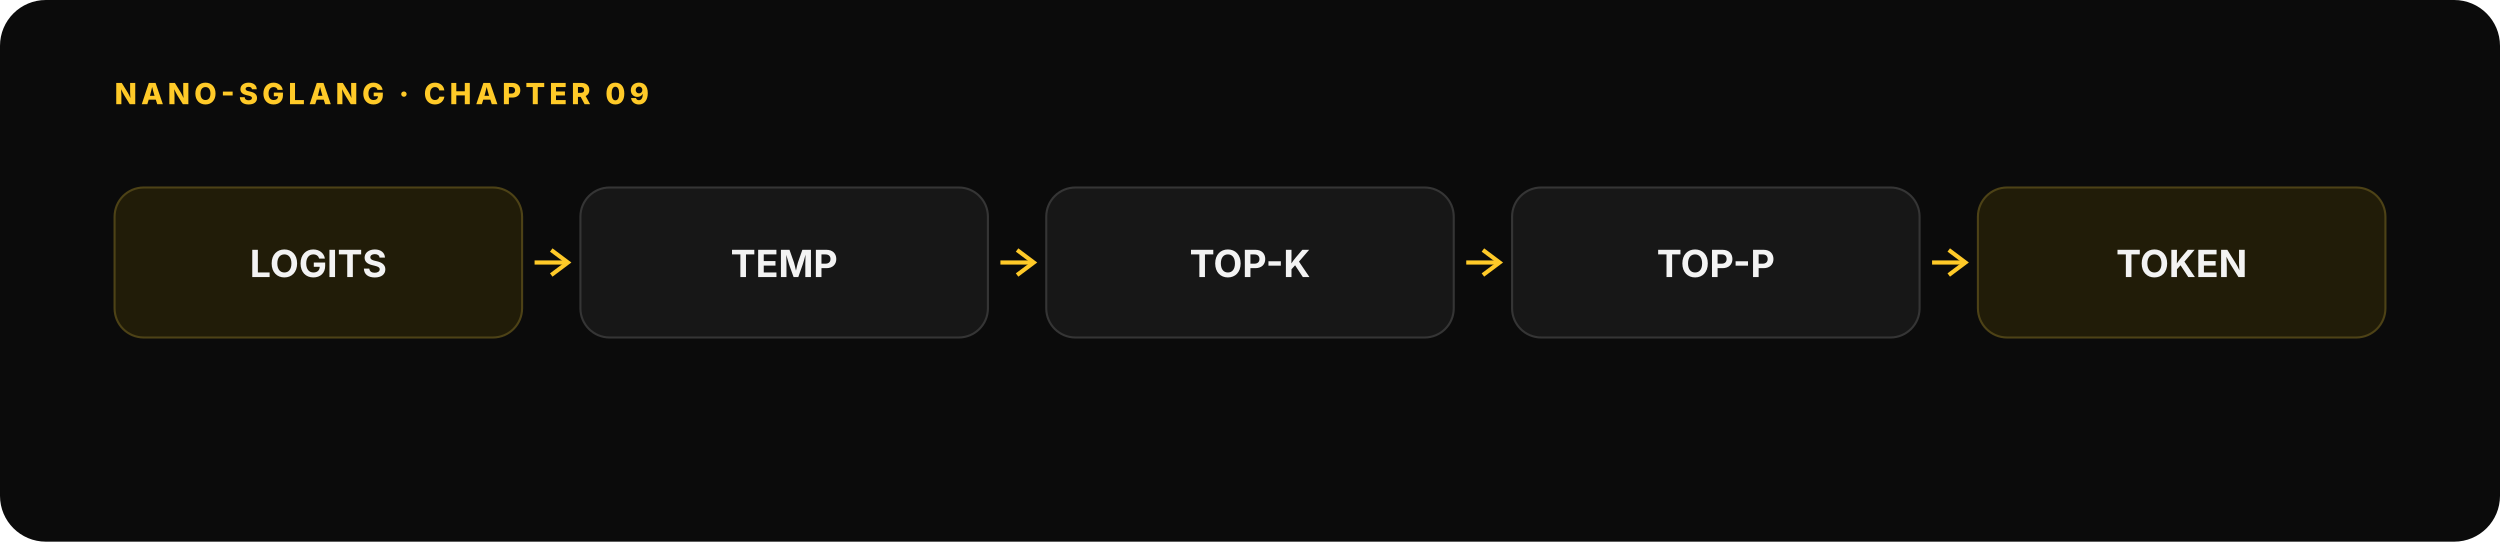
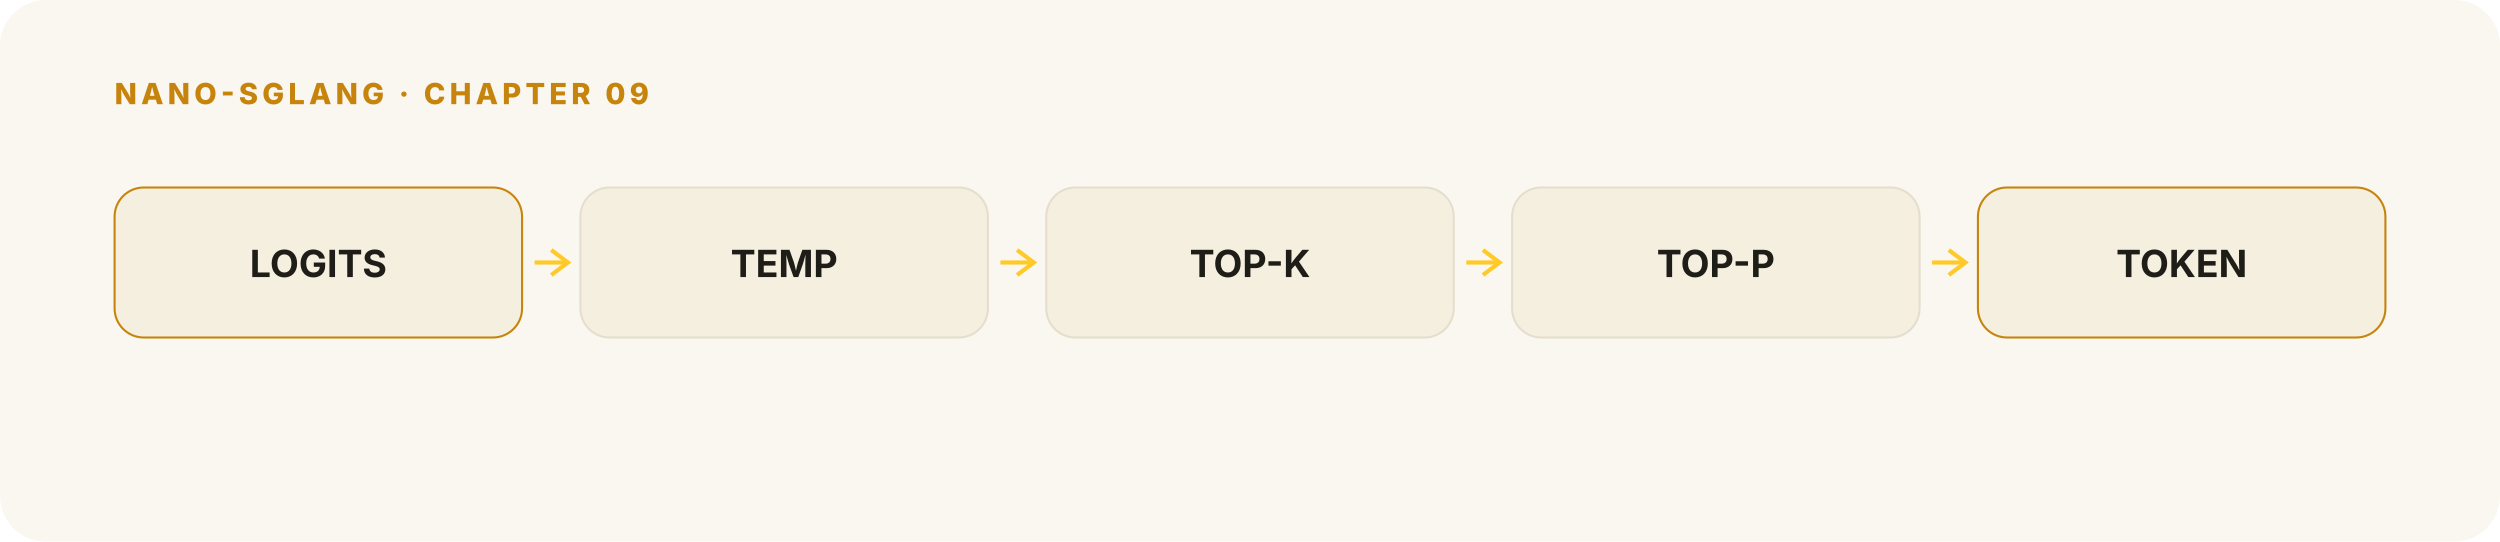
<svg xmlns="http://www.w3.org/2000/svg" viewBox="0 0 1200 260" role="img">
-   <rect width="100%" height="100%" rx="22" fill="#0b0b0b" />
-   <text x="55" y="50" fill="#ffca28" font-size="14" font-family="Inter,Arial,sans-serif" font-weight="800" letter-spacing="2">NANO-SGLANG · CHAPTER 09</text>
-   <rect x="55.0" y="90" width="195.6" height="72" rx="14" fill="#211c08" stroke="#4d4216" />
-   <text x="152.8" y="133" text-anchor="middle" fill="#f3f3f3" font-size="18" font-family="Inter,Arial,sans-serif" font-weight="700">LOGITS</text>
+   <rect width="100%" height="100%" rx="22" fill="#faf7f0" />
+   <text x="55" y="50" fill="#c7840c" font-size="14" font-family="Inter,Arial,sans-serif" font-weight="800" letter-spacing="2">NANO-SGLANG · CHAPTER 09</text>
+   <rect x="55.0" y="90" width="195.6" height="72" rx="14" fill="#f5efe0" stroke="#c7840c" />
+   <text x="152.8" y="133" text-anchor="middle" fill="#1f1d17" font-size="18" font-family="Inter,Arial,sans-serif" font-weight="700">LOGITS</text>
  <path d="M256.6 126 H272.6" stroke="#ffca28" stroke-width="2" />
  <path d="M264.6 120 L272.6 126 L264.6 132" fill="none" stroke="#ffca28" stroke-width="2" />
-   <rect x="278.6" y="90" width="195.6" height="72" rx="14" fill="#171717" stroke="#353535" />
-   <text x="376.4" y="133" text-anchor="middle" fill="#f3f3f3" font-size="18" font-family="Inter,Arial,sans-serif" font-weight="700">TEMP</text>
+   <rect x="278.6" y="90" width="195.6" height="72" rx="14" fill="#f5efe0" stroke="#e5dece" />
+   <text x="376.4" y="133" text-anchor="middle" fill="#1f1d17" font-size="18" font-family="Inter,Arial,sans-serif" font-weight="700">TEMP</text>
  <path d="M480.2 126 H496.2" stroke="#ffca28" stroke-width="2" />
  <path d="M488.2 120 L496.2 126 L488.2 132" fill="none" stroke="#ffca28" stroke-width="2" />
-   <rect x="502.2" y="90" width="195.6" height="72" rx="14" fill="#171717" stroke="#353535" />
-   <text x="600.0" y="133" text-anchor="middle" fill="#f3f3f3" font-size="18" font-family="Inter,Arial,sans-serif" font-weight="700">TOP-K</text>
+   <rect x="502.2" y="90" width="195.6" height="72" rx="14" fill="#f5efe0" stroke="#e5dece" />
+   <text x="600.0" y="133" text-anchor="middle" fill="#1f1d17" font-size="18" font-family="Inter,Arial,sans-serif" font-weight="700">TOP-K</text>
  <path d="M703.8 126 H719.8" stroke="#ffca28" stroke-width="2" />
  <path d="M711.8 120 L719.8 126 L711.8 132" fill="none" stroke="#ffca28" stroke-width="2" />
-   <rect x="725.8" y="90" width="195.6" height="72" rx="14" fill="#171717" stroke="#353535" />
-   <text x="823.6" y="133" text-anchor="middle" fill="#f3f3f3" font-size="18" font-family="Inter,Arial,sans-serif" font-weight="700">TOP-P</text>
+   <rect x="725.8" y="90" width="195.6" height="72" rx="14" fill="#f5efe0" stroke="#e5dece" />
+   <text x="823.6" y="133" text-anchor="middle" fill="#1f1d17" font-size="18" font-family="Inter,Arial,sans-serif" font-weight="700">TOP-P</text>
  <path d="M927.4 126 H943.4" stroke="#ffca28" stroke-width="2" />
  <path d="M935.4 120 L943.4 126 L935.4 132" fill="none" stroke="#ffca28" stroke-width="2" />
-   <rect x="949.4" y="90" width="195.6" height="72" rx="14" fill="#211c08" stroke="#4d4216" />
-   <text x="1047.2" y="133" text-anchor="middle" fill="#f3f3f3" font-size="18" font-family="Inter,Arial,sans-serif" font-weight="700">TOKEN</text>
+   <rect x="949.4" y="90" width="195.6" height="72" rx="14" fill="#f5efe0" stroke="#c7840c" />
+   <text x="1047.2" y="133" text-anchor="middle" fill="#1f1d17" font-size="18" font-family="Inter,Arial,sans-serif" font-weight="700">TOKEN</text>
</svg>
